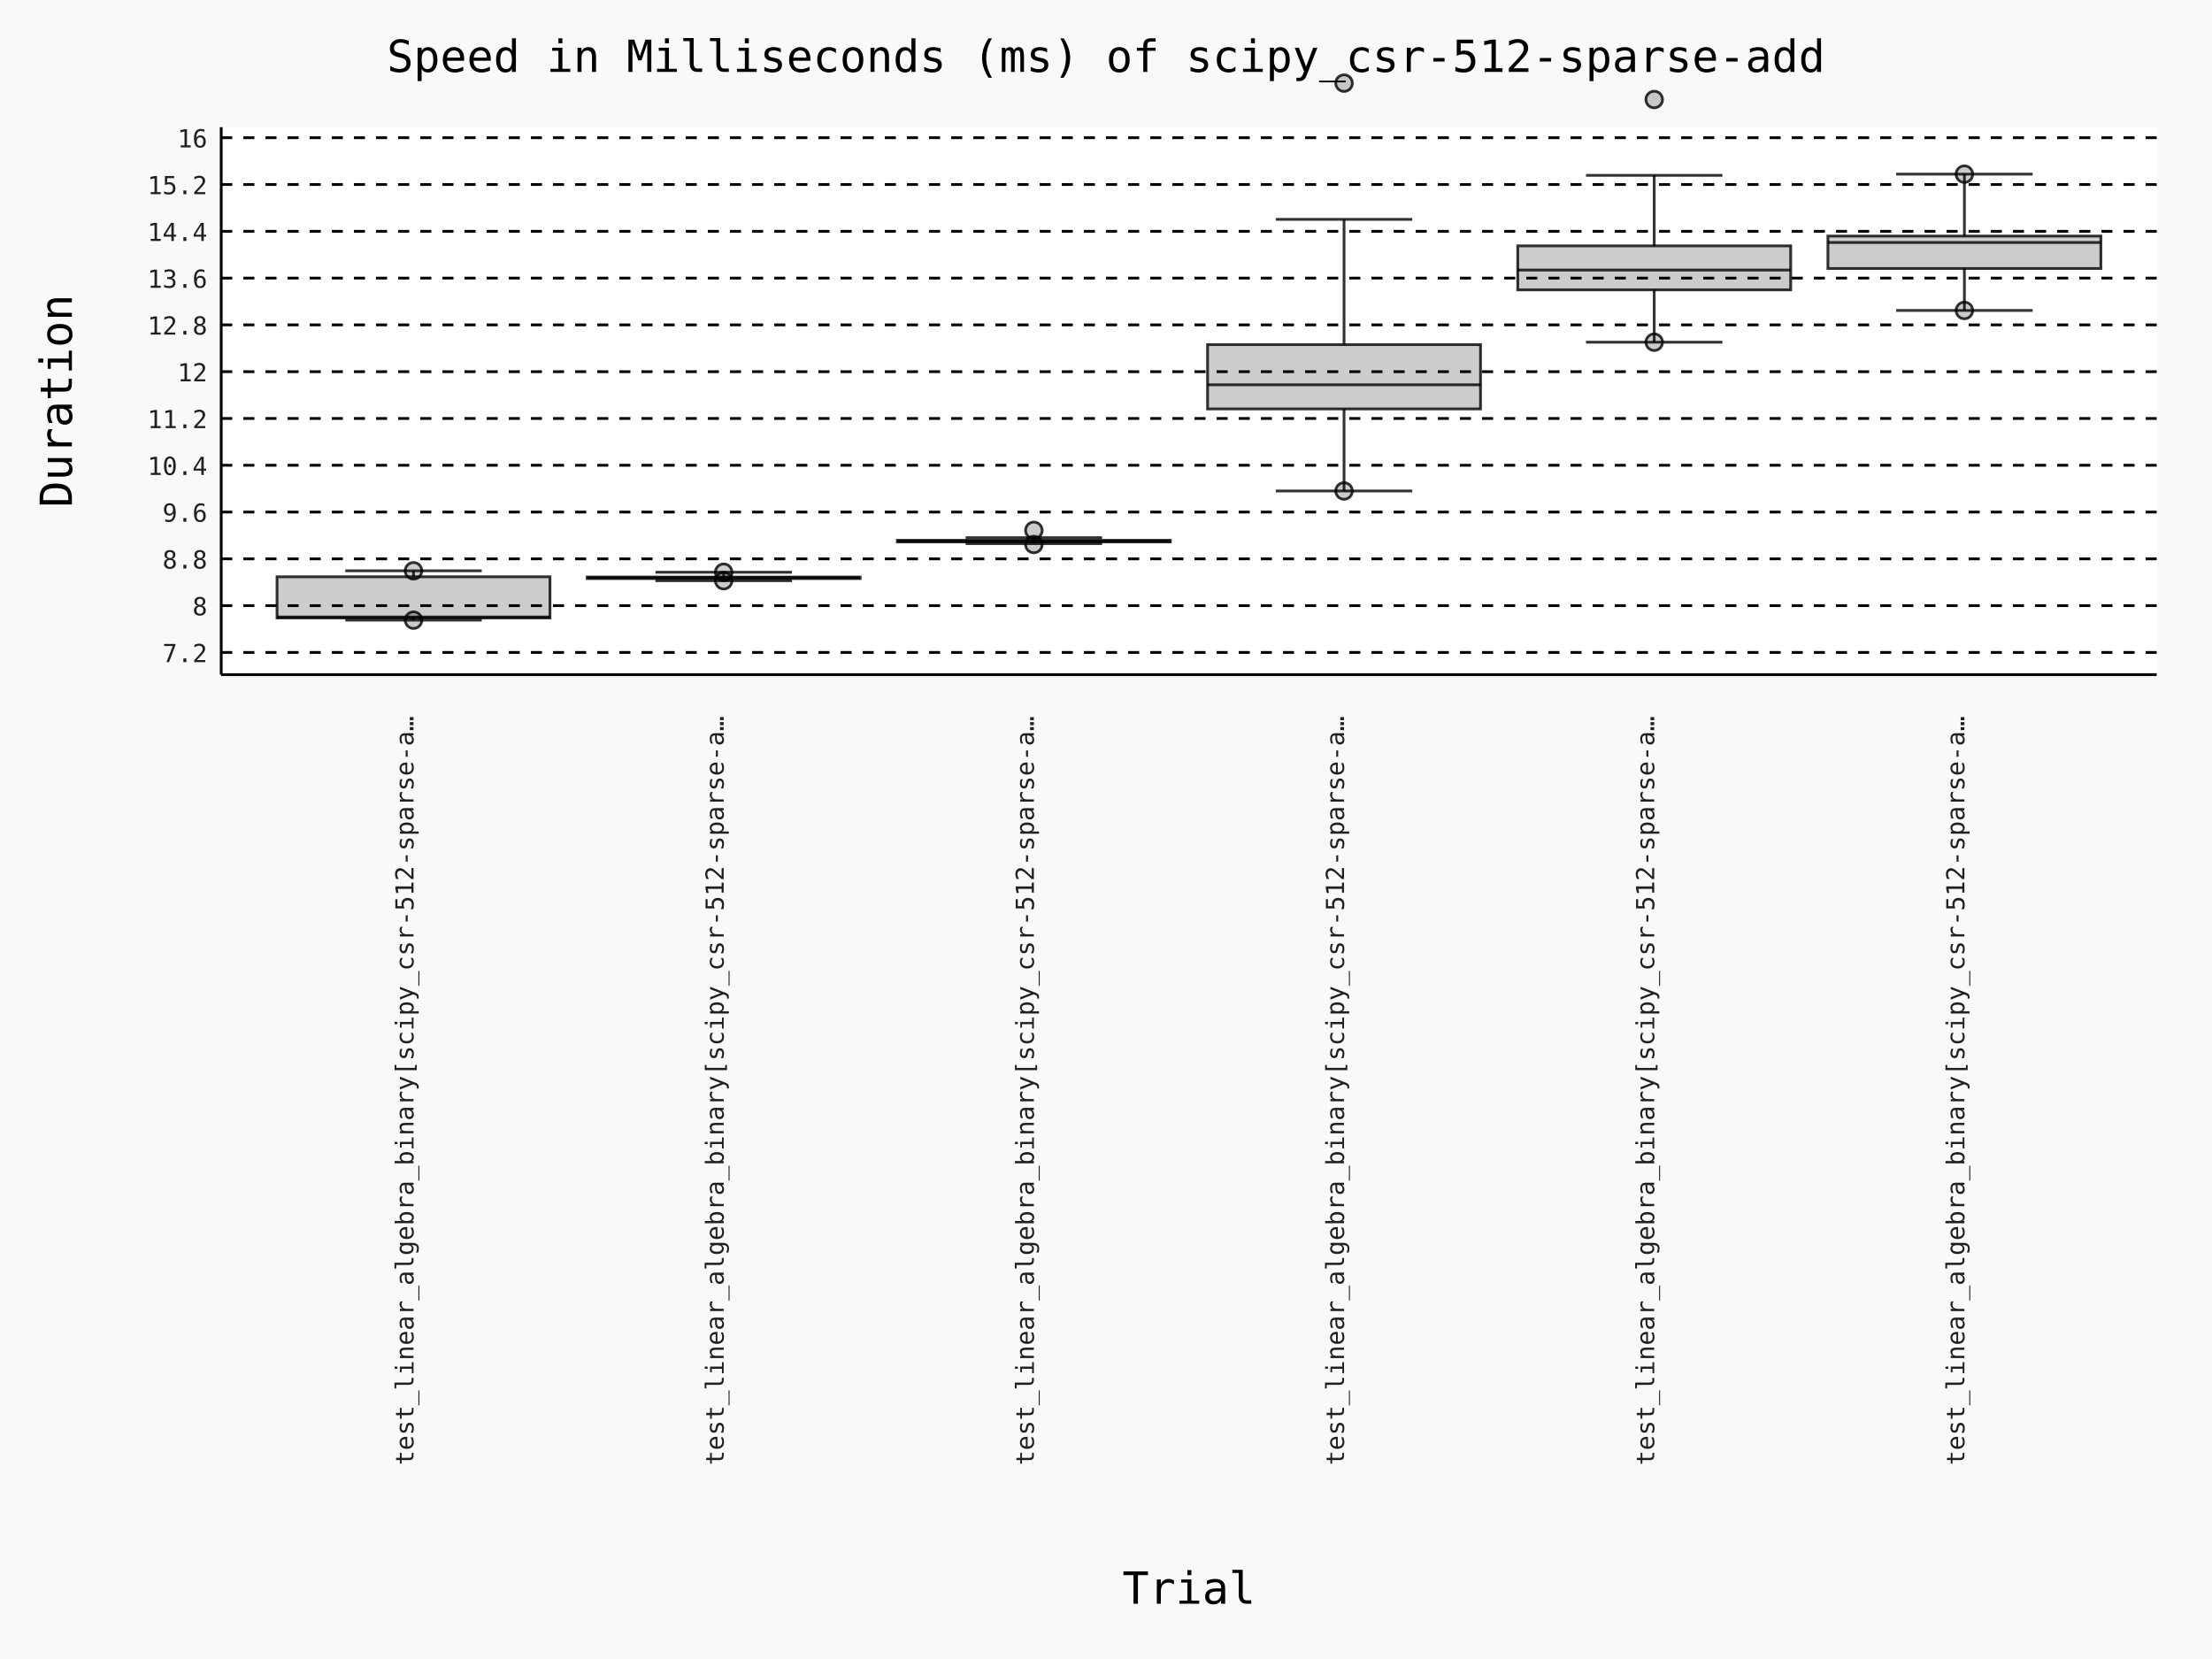
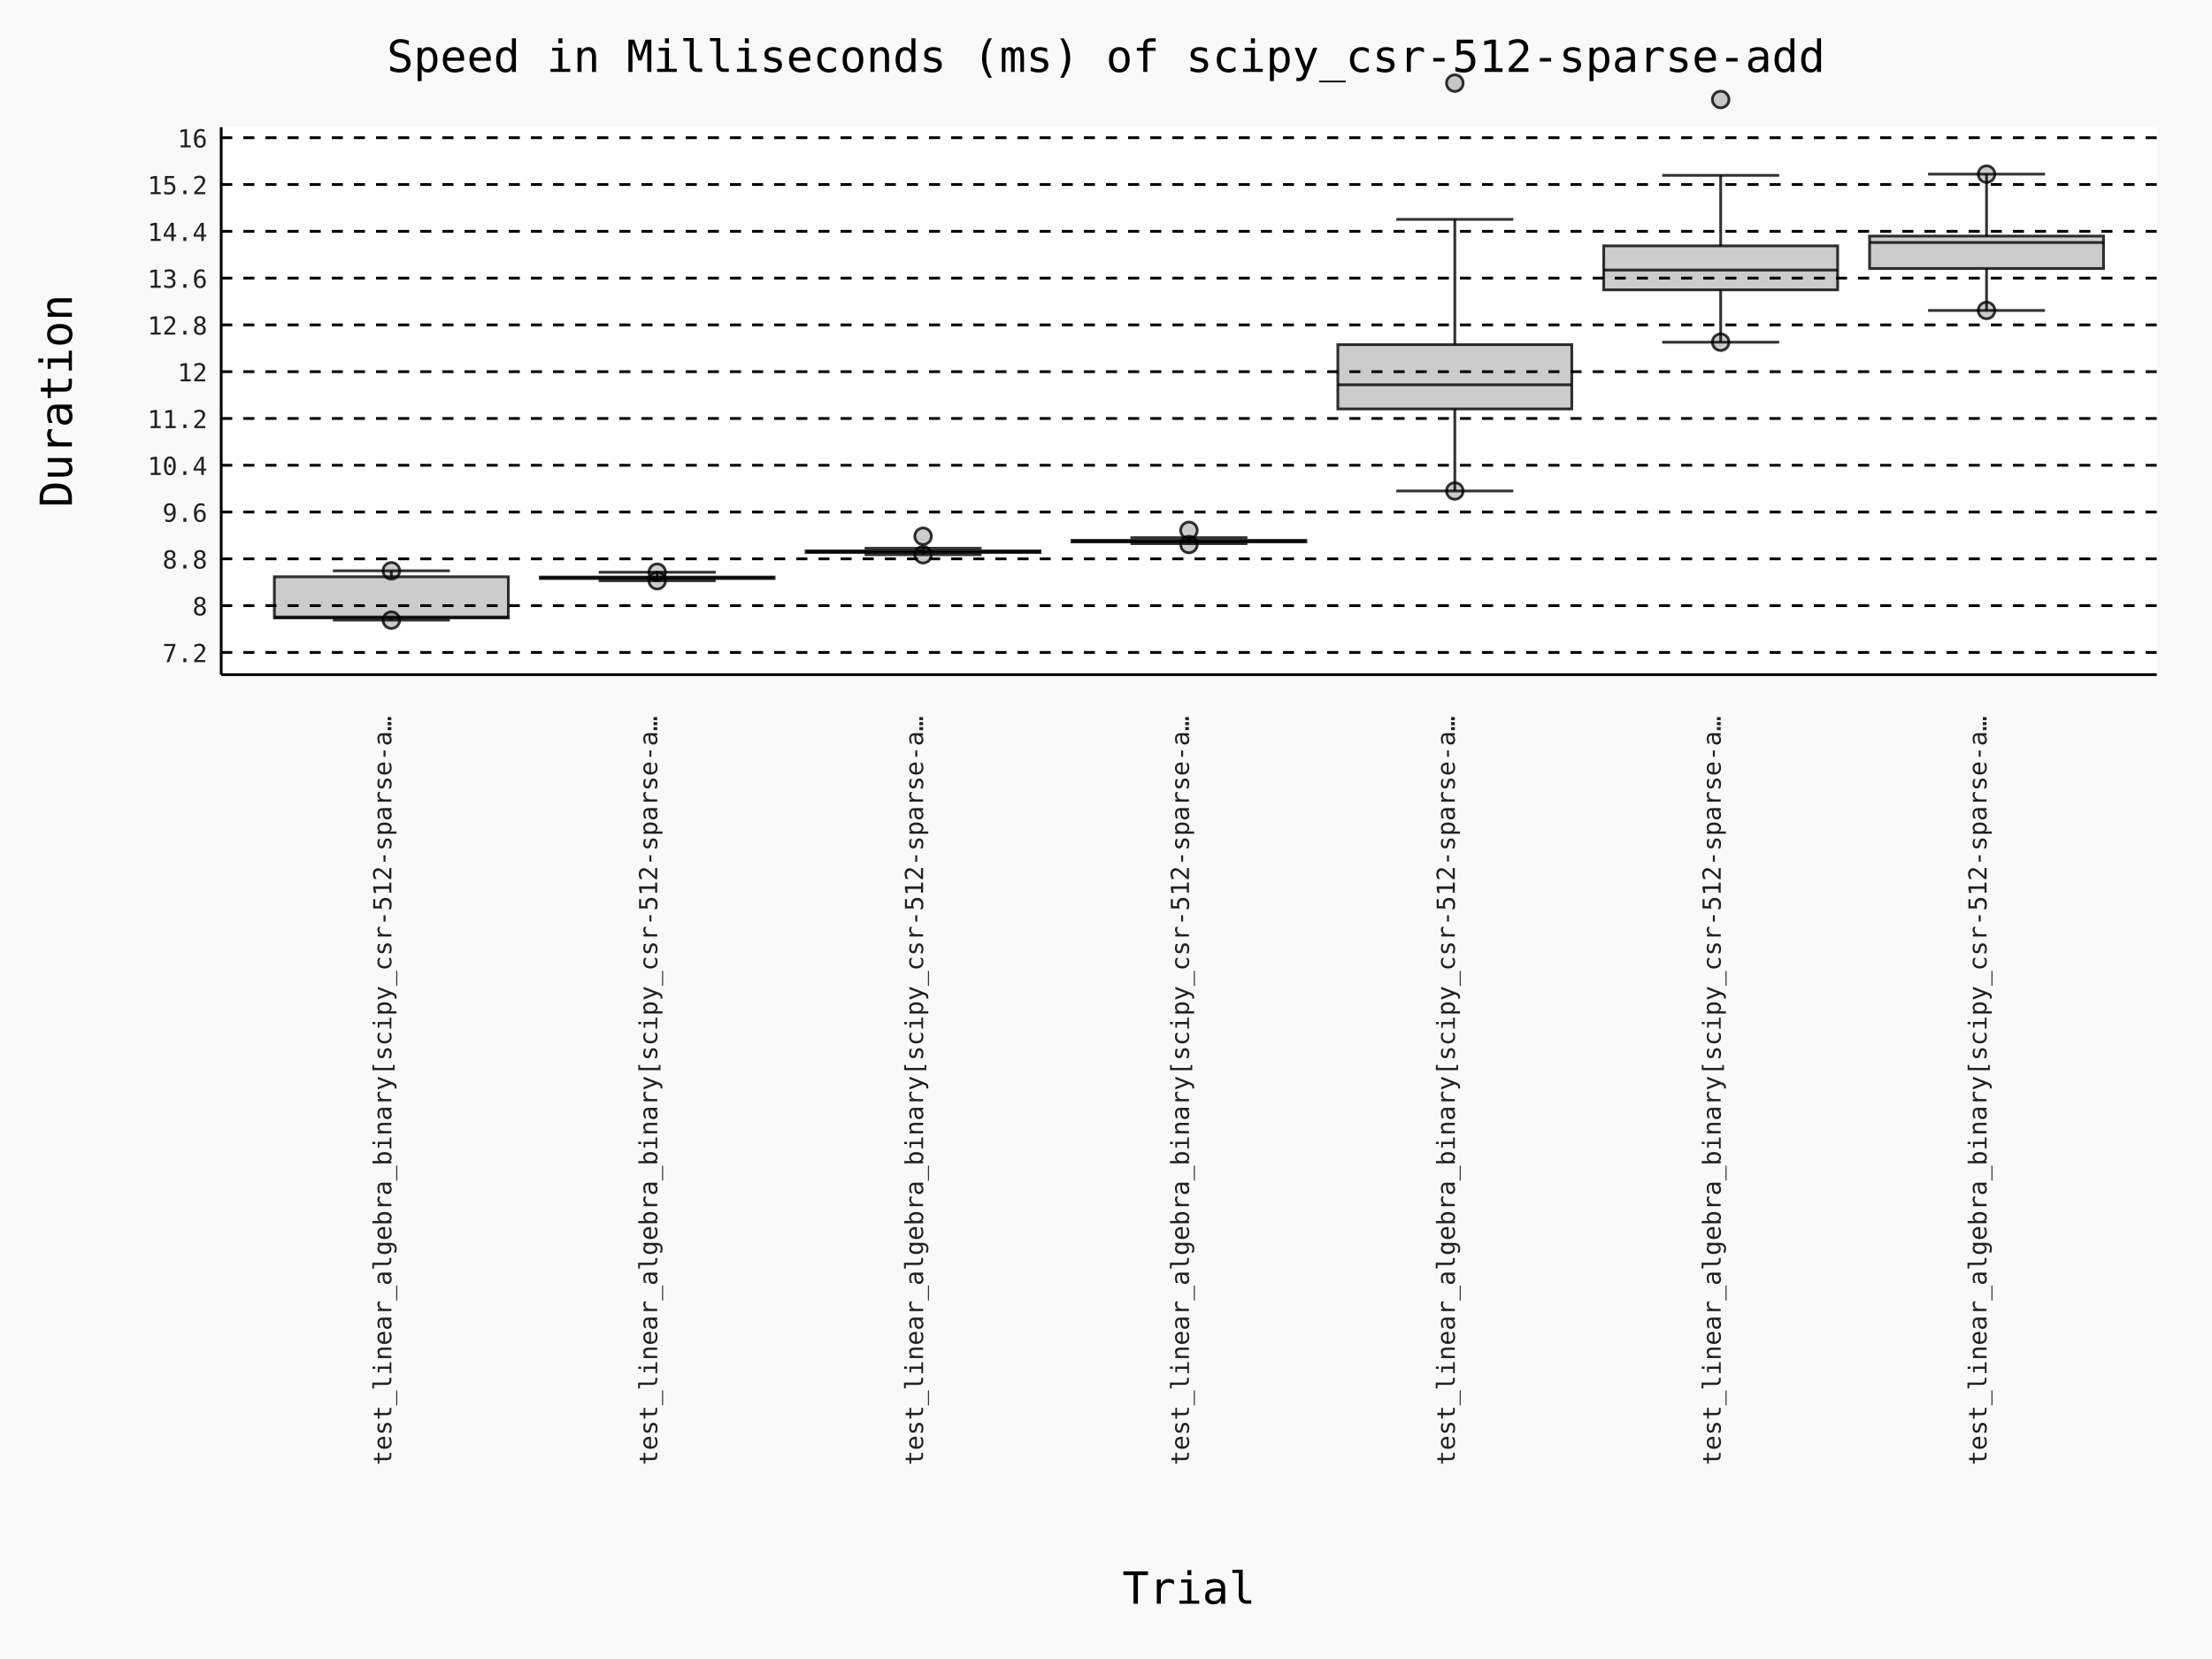
- <svg xmlns="http://www.w3.org/2000/svg" id="chart-066e7b69-2eea-402d-b251-701ff5adf47e" class="pygal-chart" viewBox="0 0 800 600">
+ <svg xmlns="http://www.w3.org/2000/svg" id="chart-5634e798-a4e9-4c6e-bfb7-76704c303c03" class="pygal-chart" viewBox="0 0 800 600">
  <defs>
-     <style type="text/css">#chart-066e7b69-2eea-402d-b251-701ff5adf47e{-webkit-user-select:none;-webkit-font-smoothing:antialiased;font-family:Consolas,"Deja Vu Sans Mono","Bitstream Vera Sans Mono","Courier New",monospace}#chart-066e7b69-2eea-402d-b251-701ff5adf47e .title{font-family:Consolas,"Deja Vu Sans Mono","Bitstream Vera Sans Mono","Courier New",monospace;font-size:16px}#chart-066e7b69-2eea-402d-b251-701ff5adf47e .legends .legend text{font-family:Consolas,"Deja Vu Sans Mono","Bitstream Vera Sans Mono","Courier New",monospace;font-size:14px}#chart-066e7b69-2eea-402d-b251-701ff5adf47e .axis text{font-family:Consolas,"Deja Vu Sans Mono","Bitstream Vera Sans Mono","Courier New",monospace;font-size:10px}#chart-066e7b69-2eea-402d-b251-701ff5adf47e .axis text.major{font-family:Consolas,"Deja Vu Sans Mono","Bitstream Vera Sans Mono","Courier New",monospace;font-size:10px}#chart-066e7b69-2eea-402d-b251-701ff5adf47e .text-overlay text.value{font-family:Consolas,"Deja Vu Sans Mono","Bitstream Vera Sans Mono","Courier New",monospace;font-size:16px}#chart-066e7b69-2eea-402d-b251-701ff5adf47e .text-overlay text.label{font-family:Consolas,"Deja Vu Sans Mono","Bitstream Vera Sans Mono","Courier New",monospace;font-size:10px}#chart-066e7b69-2eea-402d-b251-701ff5adf47e .tooltip{font-family:Consolas,"Deja Vu Sans Mono","Bitstream Vera Sans Mono","Courier New",monospace;font-size:14px}#chart-066e7b69-2eea-402d-b251-701ff5adf47e text.no_data{font-family:Consolas,"Deja Vu Sans Mono","Bitstream Vera Sans Mono","Courier New",monospace;font-size:64px}
- #chart-066e7b69-2eea-402d-b251-701ff5adf47e{background-color:rgba(249,249,249,1)}#chart-066e7b69-2eea-402d-b251-701ff5adf47e path,#chart-066e7b69-2eea-402d-b251-701ff5adf47e line,#chart-066e7b69-2eea-402d-b251-701ff5adf47e rect,#chart-066e7b69-2eea-402d-b251-701ff5adf47e circle{-webkit-transition:150ms;-moz-transition:150ms;transition:150ms}#chart-066e7b69-2eea-402d-b251-701ff5adf47e .graph &gt; .background{fill:rgba(249,249,249,1)}#chart-066e7b69-2eea-402d-b251-701ff5adf47e .plot &gt; .background{fill:rgba(255,255,255,1)}#chart-066e7b69-2eea-402d-b251-701ff5adf47e .graph{fill:rgba(0,0,0,.87)}#chart-066e7b69-2eea-402d-b251-701ff5adf47e text.no_data{fill:rgba(0,0,0,1)}#chart-066e7b69-2eea-402d-b251-701ff5adf47e .title{fill:rgba(0,0,0,1)}#chart-066e7b69-2eea-402d-b251-701ff5adf47e .legends .legend text{fill:rgba(0,0,0,.87)}#chart-066e7b69-2eea-402d-b251-701ff5adf47e .legends .legend:hover text{fill:rgba(0,0,0,1)}#chart-066e7b69-2eea-402d-b251-701ff5adf47e .axis .line{stroke:rgba(0,0,0,1)}#chart-066e7b69-2eea-402d-b251-701ff5adf47e .axis .guide.line{stroke:rgba(0,0,0,.54)}#chart-066e7b69-2eea-402d-b251-701ff5adf47e .axis .major.line{stroke:rgba(0,0,0,.87)}#chart-066e7b69-2eea-402d-b251-701ff5adf47e .axis text.major{fill:rgba(0,0,0,1)}#chart-066e7b69-2eea-402d-b251-701ff5adf47e .axis.y .guides:hover .guide.line,#chart-066e7b69-2eea-402d-b251-701ff5adf47e .line-graph .axis.x .guides:hover .guide.line,#chart-066e7b69-2eea-402d-b251-701ff5adf47e .stackedline-graph .axis.x .guides:hover .guide.line,#chart-066e7b69-2eea-402d-b251-701ff5adf47e .xy-graph .axis.x .guides:hover .guide.line{stroke:rgba(0,0,0,1)}#chart-066e7b69-2eea-402d-b251-701ff5adf47e .axis .guides:hover text{fill:rgba(0,0,0,1)}#chart-066e7b69-2eea-402d-b251-701ff5adf47e .reactive{fill-opacity:.7;stroke-opacity:.8;stroke-width:1}#chart-066e7b69-2eea-402d-b251-701ff5adf47e .ci{stroke:rgba(0,0,0,.87)}#chart-066e7b69-2eea-402d-b251-701ff5adf47e .reactive.active,#chart-066e7b69-2eea-402d-b251-701ff5adf47e .active .reactive{fill-opacity:.8;stroke-opacity:.9;stroke-width:4}#chart-066e7b69-2eea-402d-b251-701ff5adf47e .ci .reactive.active{stroke-width:1.5}#chart-066e7b69-2eea-402d-b251-701ff5adf47e .series text{fill:rgba(0,0,0,1)}#chart-066e7b69-2eea-402d-b251-701ff5adf47e .tooltip rect{fill:rgba(255,255,255,1);stroke:rgba(0,0,0,1);-webkit-transition:opacity 150ms;-moz-transition:opacity 150ms;transition:opacity 150ms}#chart-066e7b69-2eea-402d-b251-701ff5adf47e .tooltip .label{fill:rgba(0,0,0,.87)}#chart-066e7b69-2eea-402d-b251-701ff5adf47e .tooltip .label{fill:rgba(0,0,0,.87)}#chart-066e7b69-2eea-402d-b251-701ff5adf47e .tooltip .legend{font-size:.8em;fill:rgba(0,0,0,.54)}#chart-066e7b69-2eea-402d-b251-701ff5adf47e .tooltip .x_label{font-size:.6em;fill:rgba(0,0,0,1)}#chart-066e7b69-2eea-402d-b251-701ff5adf47e .tooltip .xlink{font-size:.5em;text-decoration:underline}#chart-066e7b69-2eea-402d-b251-701ff5adf47e .tooltip .value{font-size:1.5em}#chart-066e7b69-2eea-402d-b251-701ff5adf47e .bound{font-size:.5em}#chart-066e7b69-2eea-402d-b251-701ff5adf47e .max-value{font-size:.75em;fill:rgba(0,0,0,.54)}#chart-066e7b69-2eea-402d-b251-701ff5adf47e .map-element{fill:rgba(255,255,255,1);stroke:rgba(0,0,0,.54) !important}#chart-066e7b69-2eea-402d-b251-701ff5adf47e .map-element .reactive{fill-opacity:inherit;stroke-opacity:inherit}#chart-066e7b69-2eea-402d-b251-701ff5adf47e .color-0,#chart-066e7b69-2eea-402d-b251-701ff5adf47e .color-0 a:visited{stroke:#000000;fill:#000000}#chart-066e7b69-2eea-402d-b251-701ff5adf47e .color-1,#chart-066e7b69-2eea-402d-b251-701ff5adf47e .color-1 a:visited{stroke:#000000;fill:#000000}#chart-066e7b69-2eea-402d-b251-701ff5adf47e .color-2,#chart-066e7b69-2eea-402d-b251-701ff5adf47e .color-2 a:visited{stroke:#000000;fill:#000000}#chart-066e7b69-2eea-402d-b251-701ff5adf47e .color-3,#chart-066e7b69-2eea-402d-b251-701ff5adf47e .color-3 a:visited{stroke:#000000;fill:#000000}#chart-066e7b69-2eea-402d-b251-701ff5adf47e .color-4,#chart-066e7b69-2eea-402d-b251-701ff5adf47e .color-4 a:visited{stroke:#000000;fill:#000000}#chart-066e7b69-2eea-402d-b251-701ff5adf47e .color-5,#chart-066e7b69-2eea-402d-b251-701ff5adf47e .color-5 a:visited{stroke:#000000;fill:#000000}#chart-066e7b69-2eea-402d-b251-701ff5adf47e .text-overlay .color-0 text{fill:white}#chart-066e7b69-2eea-402d-b251-701ff5adf47e .text-overlay .color-1 text{fill:white}#chart-066e7b69-2eea-402d-b251-701ff5adf47e .text-overlay .color-2 text{fill:white}#chart-066e7b69-2eea-402d-b251-701ff5adf47e .text-overlay .color-3 text{fill:white}#chart-066e7b69-2eea-402d-b251-701ff5adf47e .text-overlay .color-4 text{fill:white}#chart-066e7b69-2eea-402d-b251-701ff5adf47e .text-overlay .color-5 text{fill:white}
- #chart-066e7b69-2eea-402d-b251-701ff5adf47e text.no_data{text-anchor:middle}#chart-066e7b69-2eea-402d-b251-701ff5adf47e .guide.line{fill:none}#chart-066e7b69-2eea-402d-b251-701ff5adf47e .centered{text-anchor:middle}#chart-066e7b69-2eea-402d-b251-701ff5adf47e .title{text-anchor:middle}#chart-066e7b69-2eea-402d-b251-701ff5adf47e .legends .legend text{fill-opacity:1}#chart-066e7b69-2eea-402d-b251-701ff5adf47e .axis.x text{text-anchor:middle}#chart-066e7b69-2eea-402d-b251-701ff5adf47e .axis.x:not(.web) text[transform]{text-anchor:start}#chart-066e7b69-2eea-402d-b251-701ff5adf47e .axis.x:not(.web) text[transform].backwards{text-anchor:end}#chart-066e7b69-2eea-402d-b251-701ff5adf47e .axis.y text{text-anchor:end}#chart-066e7b69-2eea-402d-b251-701ff5adf47e .axis.y text[transform].backwards{text-anchor:start}#chart-066e7b69-2eea-402d-b251-701ff5adf47e .axis.y2 text{text-anchor:start}#chart-066e7b69-2eea-402d-b251-701ff5adf47e .axis.y2 text[transform].backwards{text-anchor:end}#chart-066e7b69-2eea-402d-b251-701ff5adf47e .axis .guide.line{stroke-dasharray:4,4;stroke:black}#chart-066e7b69-2eea-402d-b251-701ff5adf47e .axis .major.guide.line{stroke-dasharray:6,6;stroke:black}#chart-066e7b69-2eea-402d-b251-701ff5adf47e .horizontal .axis.y .guide.line,#chart-066e7b69-2eea-402d-b251-701ff5adf47e .horizontal .axis.y2 .guide.line,#chart-066e7b69-2eea-402d-b251-701ff5adf47e .vertical .axis.x .guide.line{opacity:0}#chart-066e7b69-2eea-402d-b251-701ff5adf47e .horizontal .axis.always_show .guide.line,#chart-066e7b69-2eea-402d-b251-701ff5adf47e .vertical .axis.always_show .guide.line{opacity:1 !important}#chart-066e7b69-2eea-402d-b251-701ff5adf47e .axis.y .guides:hover .guide.line,#chart-066e7b69-2eea-402d-b251-701ff5adf47e .axis.y2 .guides:hover .guide.line,#chart-066e7b69-2eea-402d-b251-701ff5adf47e .axis.x .guides:hover .guide.line{opacity:1}#chart-066e7b69-2eea-402d-b251-701ff5adf47e .axis .guides:hover text{opacity:1}#chart-066e7b69-2eea-402d-b251-701ff5adf47e .nofill{fill:none}#chart-066e7b69-2eea-402d-b251-701ff5adf47e .subtle-fill{fill-opacity:.2}#chart-066e7b69-2eea-402d-b251-701ff5adf47e .dot{stroke-width:1px;fill-opacity:1;stroke-opacity:1}#chart-066e7b69-2eea-402d-b251-701ff5adf47e .dot.active{stroke-width:5px}#chart-066e7b69-2eea-402d-b251-701ff5adf47e .dot.negative{fill:transparent}#chart-066e7b69-2eea-402d-b251-701ff5adf47e text,#chart-066e7b69-2eea-402d-b251-701ff5adf47e tspan{stroke:none !important}#chart-066e7b69-2eea-402d-b251-701ff5adf47e .series text.active{opacity:1}#chart-066e7b69-2eea-402d-b251-701ff5adf47e .tooltip rect{fill-opacity:.95;stroke-width:.5}#chart-066e7b69-2eea-402d-b251-701ff5adf47e .tooltip text{fill-opacity:1}#chart-066e7b69-2eea-402d-b251-701ff5adf47e .showable{visibility:hidden}#chart-066e7b69-2eea-402d-b251-701ff5adf47e .showable.shown{visibility:visible}#chart-066e7b69-2eea-402d-b251-701ff5adf47e .gauge-background{fill:rgba(229,229,229,1);stroke:none}#chart-066e7b69-2eea-402d-b251-701ff5adf47e .bg-lines{stroke:rgba(249,249,249,1);stroke-width:2px}
+     <style type="text/css">#chart-5634e798-a4e9-4c6e-bfb7-76704c303c03{-webkit-user-select:none;-webkit-font-smoothing:antialiased;font-family:Consolas,"Deja Vu Sans Mono","Bitstream Vera Sans Mono","Courier New",monospace}#chart-5634e798-a4e9-4c6e-bfb7-76704c303c03 .title{font-family:Consolas,"Deja Vu Sans Mono","Bitstream Vera Sans Mono","Courier New",monospace;font-size:16px}#chart-5634e798-a4e9-4c6e-bfb7-76704c303c03 .legends .legend text{font-family:Consolas,"Deja Vu Sans Mono","Bitstream Vera Sans Mono","Courier New",monospace;font-size:14px}#chart-5634e798-a4e9-4c6e-bfb7-76704c303c03 .axis text{font-family:Consolas,"Deja Vu Sans Mono","Bitstream Vera Sans Mono","Courier New",monospace;font-size:10px}#chart-5634e798-a4e9-4c6e-bfb7-76704c303c03 .axis text.major{font-family:Consolas,"Deja Vu Sans Mono","Bitstream Vera Sans Mono","Courier New",monospace;font-size:10px}#chart-5634e798-a4e9-4c6e-bfb7-76704c303c03 .text-overlay text.value{font-family:Consolas,"Deja Vu Sans Mono","Bitstream Vera Sans Mono","Courier New",monospace;font-size:16px}#chart-5634e798-a4e9-4c6e-bfb7-76704c303c03 .text-overlay text.label{font-family:Consolas,"Deja Vu Sans Mono","Bitstream Vera Sans Mono","Courier New",monospace;font-size:10px}#chart-5634e798-a4e9-4c6e-bfb7-76704c303c03 .tooltip{font-family:Consolas,"Deja Vu Sans Mono","Bitstream Vera Sans Mono","Courier New",monospace;font-size:14px}#chart-5634e798-a4e9-4c6e-bfb7-76704c303c03 text.no_data{font-family:Consolas,"Deja Vu Sans Mono","Bitstream Vera Sans Mono","Courier New",monospace;font-size:64px}
+ #chart-5634e798-a4e9-4c6e-bfb7-76704c303c03{background-color:rgba(249,249,249,1)}#chart-5634e798-a4e9-4c6e-bfb7-76704c303c03 path,#chart-5634e798-a4e9-4c6e-bfb7-76704c303c03 line,#chart-5634e798-a4e9-4c6e-bfb7-76704c303c03 rect,#chart-5634e798-a4e9-4c6e-bfb7-76704c303c03 circle{-webkit-transition:150ms;-moz-transition:150ms;transition:150ms}#chart-5634e798-a4e9-4c6e-bfb7-76704c303c03 .graph &gt; .background{fill:rgba(249,249,249,1)}#chart-5634e798-a4e9-4c6e-bfb7-76704c303c03 .plot &gt; .background{fill:rgba(255,255,255,1)}#chart-5634e798-a4e9-4c6e-bfb7-76704c303c03 .graph{fill:rgba(0,0,0,.87)}#chart-5634e798-a4e9-4c6e-bfb7-76704c303c03 text.no_data{fill:rgba(0,0,0,1)}#chart-5634e798-a4e9-4c6e-bfb7-76704c303c03 .title{fill:rgba(0,0,0,1)}#chart-5634e798-a4e9-4c6e-bfb7-76704c303c03 .legends .legend text{fill:rgba(0,0,0,.87)}#chart-5634e798-a4e9-4c6e-bfb7-76704c303c03 .legends .legend:hover text{fill:rgba(0,0,0,1)}#chart-5634e798-a4e9-4c6e-bfb7-76704c303c03 .axis .line{stroke:rgba(0,0,0,1)}#chart-5634e798-a4e9-4c6e-bfb7-76704c303c03 .axis .guide.line{stroke:rgba(0,0,0,.54)}#chart-5634e798-a4e9-4c6e-bfb7-76704c303c03 .axis .major.line{stroke:rgba(0,0,0,.87)}#chart-5634e798-a4e9-4c6e-bfb7-76704c303c03 .axis text.major{fill:rgba(0,0,0,1)}#chart-5634e798-a4e9-4c6e-bfb7-76704c303c03 .axis.y .guides:hover .guide.line,#chart-5634e798-a4e9-4c6e-bfb7-76704c303c03 .line-graph .axis.x .guides:hover .guide.line,#chart-5634e798-a4e9-4c6e-bfb7-76704c303c03 .stackedline-graph .axis.x .guides:hover .guide.line,#chart-5634e798-a4e9-4c6e-bfb7-76704c303c03 .xy-graph .axis.x .guides:hover .guide.line{stroke:rgba(0,0,0,1)}#chart-5634e798-a4e9-4c6e-bfb7-76704c303c03 .axis .guides:hover text{fill:rgba(0,0,0,1)}#chart-5634e798-a4e9-4c6e-bfb7-76704c303c03 .reactive{fill-opacity:.7;stroke-opacity:.8;stroke-width:1}#chart-5634e798-a4e9-4c6e-bfb7-76704c303c03 .ci{stroke:rgba(0,0,0,.87)}#chart-5634e798-a4e9-4c6e-bfb7-76704c303c03 .reactive.active,#chart-5634e798-a4e9-4c6e-bfb7-76704c303c03 .active .reactive{fill-opacity:.8;stroke-opacity:.9;stroke-width:4}#chart-5634e798-a4e9-4c6e-bfb7-76704c303c03 .ci .reactive.active{stroke-width:1.5}#chart-5634e798-a4e9-4c6e-bfb7-76704c303c03 .series text{fill:rgba(0,0,0,1)}#chart-5634e798-a4e9-4c6e-bfb7-76704c303c03 .tooltip rect{fill:rgba(255,255,255,1);stroke:rgba(0,0,0,1);-webkit-transition:opacity 150ms;-moz-transition:opacity 150ms;transition:opacity 150ms}#chart-5634e798-a4e9-4c6e-bfb7-76704c303c03 .tooltip .label{fill:rgba(0,0,0,.87)}#chart-5634e798-a4e9-4c6e-bfb7-76704c303c03 .tooltip .label{fill:rgba(0,0,0,.87)}#chart-5634e798-a4e9-4c6e-bfb7-76704c303c03 .tooltip .legend{font-size:.8em;fill:rgba(0,0,0,.54)}#chart-5634e798-a4e9-4c6e-bfb7-76704c303c03 .tooltip .x_label{font-size:.6em;fill:rgba(0,0,0,1)}#chart-5634e798-a4e9-4c6e-bfb7-76704c303c03 .tooltip .xlink{font-size:.5em;text-decoration:underline}#chart-5634e798-a4e9-4c6e-bfb7-76704c303c03 .tooltip .value{font-size:1.5em}#chart-5634e798-a4e9-4c6e-bfb7-76704c303c03 .bound{font-size:.5em}#chart-5634e798-a4e9-4c6e-bfb7-76704c303c03 .max-value{font-size:.75em;fill:rgba(0,0,0,.54)}#chart-5634e798-a4e9-4c6e-bfb7-76704c303c03 .map-element{fill:rgba(255,255,255,1);stroke:rgba(0,0,0,.54) !important}#chart-5634e798-a4e9-4c6e-bfb7-76704c303c03 .map-element .reactive{fill-opacity:inherit;stroke-opacity:inherit}#chart-5634e798-a4e9-4c6e-bfb7-76704c303c03 .color-0,#chart-5634e798-a4e9-4c6e-bfb7-76704c303c03 .color-0 a:visited{stroke:#000000;fill:#000000}#chart-5634e798-a4e9-4c6e-bfb7-76704c303c03 .color-1,#chart-5634e798-a4e9-4c6e-bfb7-76704c303c03 .color-1 a:visited{stroke:#000000;fill:#000000}#chart-5634e798-a4e9-4c6e-bfb7-76704c303c03 .color-2,#chart-5634e798-a4e9-4c6e-bfb7-76704c303c03 .color-2 a:visited{stroke:#000000;fill:#000000}#chart-5634e798-a4e9-4c6e-bfb7-76704c303c03 .color-3,#chart-5634e798-a4e9-4c6e-bfb7-76704c303c03 .color-3 a:visited{stroke:#000000;fill:#000000}#chart-5634e798-a4e9-4c6e-bfb7-76704c303c03 .color-4,#chart-5634e798-a4e9-4c6e-bfb7-76704c303c03 .color-4 a:visited{stroke:#000000;fill:#000000}#chart-5634e798-a4e9-4c6e-bfb7-76704c303c03 .color-5,#chart-5634e798-a4e9-4c6e-bfb7-76704c303c03 .color-5 a:visited{stroke:#000000;fill:#000000}#chart-5634e798-a4e9-4c6e-bfb7-76704c303c03 .color-6,#chart-5634e798-a4e9-4c6e-bfb7-76704c303c03 .color-6 a:visited{stroke:#000000;fill:#000000}#chart-5634e798-a4e9-4c6e-bfb7-76704c303c03 .text-overlay .color-0 text{fill:white}#chart-5634e798-a4e9-4c6e-bfb7-76704c303c03 .text-overlay .color-1 text{fill:white}#chart-5634e798-a4e9-4c6e-bfb7-76704c303c03 .text-overlay .color-2 text{fill:white}#chart-5634e798-a4e9-4c6e-bfb7-76704c303c03 .text-overlay .color-3 text{fill:white}#chart-5634e798-a4e9-4c6e-bfb7-76704c303c03 .text-overlay .color-4 text{fill:white}#chart-5634e798-a4e9-4c6e-bfb7-76704c303c03 .text-overlay .color-5 text{fill:white}#chart-5634e798-a4e9-4c6e-bfb7-76704c303c03 .text-overlay .color-6 text{fill:white}
+ #chart-5634e798-a4e9-4c6e-bfb7-76704c303c03 text.no_data{text-anchor:middle}#chart-5634e798-a4e9-4c6e-bfb7-76704c303c03 .guide.line{fill:none}#chart-5634e798-a4e9-4c6e-bfb7-76704c303c03 .centered{text-anchor:middle}#chart-5634e798-a4e9-4c6e-bfb7-76704c303c03 .title{text-anchor:middle}#chart-5634e798-a4e9-4c6e-bfb7-76704c303c03 .legends .legend text{fill-opacity:1}#chart-5634e798-a4e9-4c6e-bfb7-76704c303c03 .axis.x text{text-anchor:middle}#chart-5634e798-a4e9-4c6e-bfb7-76704c303c03 .axis.x:not(.web) text[transform]{text-anchor:start}#chart-5634e798-a4e9-4c6e-bfb7-76704c303c03 .axis.x:not(.web) text[transform].backwards{text-anchor:end}#chart-5634e798-a4e9-4c6e-bfb7-76704c303c03 .axis.y text{text-anchor:end}#chart-5634e798-a4e9-4c6e-bfb7-76704c303c03 .axis.y text[transform].backwards{text-anchor:start}#chart-5634e798-a4e9-4c6e-bfb7-76704c303c03 .axis.y2 text{text-anchor:start}#chart-5634e798-a4e9-4c6e-bfb7-76704c303c03 .axis.y2 text[transform].backwards{text-anchor:end}#chart-5634e798-a4e9-4c6e-bfb7-76704c303c03 .axis .guide.line{stroke-dasharray:4,4;stroke:black}#chart-5634e798-a4e9-4c6e-bfb7-76704c303c03 .axis .major.guide.line{stroke-dasharray:6,6;stroke:black}#chart-5634e798-a4e9-4c6e-bfb7-76704c303c03 .horizontal .axis.y .guide.line,#chart-5634e798-a4e9-4c6e-bfb7-76704c303c03 .horizontal .axis.y2 .guide.line,#chart-5634e798-a4e9-4c6e-bfb7-76704c303c03 .vertical .axis.x .guide.line{opacity:0}#chart-5634e798-a4e9-4c6e-bfb7-76704c303c03 .horizontal .axis.always_show .guide.line,#chart-5634e798-a4e9-4c6e-bfb7-76704c303c03 .vertical .axis.always_show .guide.line{opacity:1 !important}#chart-5634e798-a4e9-4c6e-bfb7-76704c303c03 .axis.y .guides:hover .guide.line,#chart-5634e798-a4e9-4c6e-bfb7-76704c303c03 .axis.y2 .guides:hover .guide.line,#chart-5634e798-a4e9-4c6e-bfb7-76704c303c03 .axis.x .guides:hover .guide.line{opacity:1}#chart-5634e798-a4e9-4c6e-bfb7-76704c303c03 .axis .guides:hover text{opacity:1}#chart-5634e798-a4e9-4c6e-bfb7-76704c303c03 .nofill{fill:none}#chart-5634e798-a4e9-4c6e-bfb7-76704c303c03 .subtle-fill{fill-opacity:.2}#chart-5634e798-a4e9-4c6e-bfb7-76704c303c03 .dot{stroke-width:1px;fill-opacity:1;stroke-opacity:1}#chart-5634e798-a4e9-4c6e-bfb7-76704c303c03 .dot.active{stroke-width:5px}#chart-5634e798-a4e9-4c6e-bfb7-76704c303c03 .dot.negative{fill:transparent}#chart-5634e798-a4e9-4c6e-bfb7-76704c303c03 text,#chart-5634e798-a4e9-4c6e-bfb7-76704c303c03 tspan{stroke:none !important}#chart-5634e798-a4e9-4c6e-bfb7-76704c303c03 .series text.active{opacity:1}#chart-5634e798-a4e9-4c6e-bfb7-76704c303c03 .tooltip rect{fill-opacity:.95;stroke-width:.5}#chart-5634e798-a4e9-4c6e-bfb7-76704c303c03 .tooltip text{fill-opacity:1}#chart-5634e798-a4e9-4c6e-bfb7-76704c303c03 .showable{visibility:hidden}#chart-5634e798-a4e9-4c6e-bfb7-76704c303c03 .showable.shown{visibility:visible}#chart-5634e798-a4e9-4c6e-bfb7-76704c303c03 .gauge-background{fill:rgba(229,229,229,1);stroke:none}#chart-5634e798-a4e9-4c6e-bfb7-76704c303c03 .bg-lines{stroke:rgba(249,249,249,1);stroke-width:2px}
.tooltip .value{font-size:1em !important}.axis text{font-size:9px !important}</style>
  </defs>
  <g class="graph custombox-graph vertical">
    <rect x="0" y="0" width="800" height="600" class="background" />
    <g transform="translate(80, 46)" class="plot">
      <rect x="0" y="0" width="700.0" height="198.0" class="background" />
      <g class="axis y always_show">
        <path d="M0 198 h700" class="line" />
        <g class="guides">
          <path d="M0 189.962 h700" class="guide line" />
          <text x="-5" y="193.462" class="">7.2</text>
        </g>
        <g class="guides">
          <path d="M0 173.038 h700" class="guide line" />
          <text x="-5" y="176.538" class="">8</text>
        </g>
        <g class="guides">
          <path d="M0 156.115 h700" class="guide line" />
          <text x="-5" y="159.615" class="">8.8</text>
        </g>
        <g class="guides">
          <path d="M0 139.192 h700" class="guide line" />
          <text x="-5" y="142.692" class="">9.6</text>
        </g>
        <g class="guides">
          <path d="M0 122.269 h700" class="guide line" />
          <text x="-5" y="125.769" class="">10.4</text>
        </g>
        <g class="guides">
          <path d="M0 105.346 h700" class="guide line" />
          <text x="-5" y="108.846" class="">11.2</text>
        </g>
        <g class="guides">
          <path d="M0 88.423 h700" class="guide line" />
          <text x="-5" y="91.923" class="">12</text>
        </g>
        <g class="guides">
          <path d="M0 71.5 h700" class="guide line" />
          <text x="-5" y="75" class="">12.8</text>
        </g>
        <g class="guides">
          <path d="M0 54.577 h700" class="guide line" />
          <text x="-5" y="58.077" class="">13.6</text>
        </g>
        <g class="guides">
          <path d="M0 37.654 h700" class="guide line" />
          <text x="-5" y="41.154" class="">14.4</text>
        </g>
        <g class="guides">
          <path d="M0 20.731 h700" class="guide line" />
          <text x="-5" y="24.231" class="">15.2</text>
        </g>
        <g class="guides">
          <path d="M0 3.808 h700" class="guide line" />
          <text x="-5" y="7.308" class="">16</text>
        </g>
      </g>
      <g class="axis x">
        <path d="M0 0 v198" class="line" />
        <g class="guides">
-           <path d="M69.551 0 v198" class="guide line" />
-           <text x="69.551" y="213.0" class="backwards" transform="rotate(270 69.55128 213)">test_linear_algebra_binary[scipy_csr-512-sparse-a…</text>
-         </g>
-         <g class="guides">
-           <path d="M181.731 0 v198" class="guide line" />
-           <text x="181.731" y="213.0" class="backwards" transform="rotate(270 181.7308 213)">test_linear_algebra_binary[scipy_csr-512-sparse-a…</text>
-         </g>
-         <g class="guides">
-           <path d="M293.91 0 v198" class="guide line" />
-           <text x="293.91" y="213.0" class="backwards" transform="rotate(270 293.9103 213)">test_linear_algebra_binary[scipy_csr-512-sparse-a…</text>
-         </g>
-         <g class="guides">
-           <path d="M406.09 0 v198" class="guide line" />
-           <text x="406.09" y="213.0" class="backwards" transform="rotate(270 406.0897 213)">test_linear_algebra_binary[scipy_csr-512-sparse-a…</text>
-         </g>
-         <g class="guides">
-           <path d="M518.269 0 v198" class="guide line" />
-           <text x="518.269" y="213.0" class="backwards" transform="rotate(270 518.2692 213)">test_linear_algebra_binary[scipy_csr-512-sparse-a…</text>
-         </g>
-         <g class="guides">
-           <path d="M630.449 0 v198" class="guide line" />
-           <text x="630.449" y="213.0" class="backwards" transform="rotate(270 630.4487 213)">test_linear_algebra_binary[scipy_csr-512-sparse-a…</text>
+           <path d="M61.538 0 v198" class="guide line" />
+           <text x="61.538" y="213.0" class="backwards" transform="rotate(270 61.53846 213)">test_linear_algebra_binary[scipy_csr-512-sparse-a…</text>
+         </g>
+         <g class="guides">
+           <path d="M157.692 0 v198" class="guide line" />
+           <text x="157.692" y="213.0" class="backwards" transform="rotate(270 157.6923 213)">test_linear_algebra_binary[scipy_csr-512-sparse-a…</text>
+         </g>
+         <g class="guides">
+           <path d="M253.846 0 v198" class="guide line" />
+           <text x="253.846" y="213.0" class="backwards" transform="rotate(270 253.8462 213)">test_linear_algebra_binary[scipy_csr-512-sparse-a…</text>
+         </g>
+         <g class="guides">
+           <path d="M350 0 v198" class="guide line" />
+           <text x="350.0" y="213.0" class="backwards" transform="rotate(270 350 213)">test_linear_algebra_binary[scipy_csr-512-sparse-a…</text>
+         </g>
+         <g class="guides">
+           <path d="M446.154 0 v198" class="guide line" />
+           <text x="446.154" y="213.0" class="backwards" transform="rotate(270 446.1538 213)">test_linear_algebra_binary[scipy_csr-512-sparse-a…</text>
+         </g>
+         <g class="guides">
+           <path d="M542.308 0 v198" class="guide line" />
+           <text x="542.308" y="213.0" class="backwards" transform="rotate(270 542.3077 213)">test_linear_algebra_binary[scipy_csr-512-sparse-a…</text>
+         </g>
+         <g class="guides">
+           <path d="M638.462 0 v198" class="guide line" />
+           <text x="638.462" y="213.0" class="backwards" transform="rotate(270 638.4615 213)">test_linear_algebra_binary[scipy_csr-512-sparse-a…</text>
        </g>
      </g>
      <g class="series serie-0 color-0">
        <g class="boxes">
          <g class="box">
-             <path stroke-width="3" d="M44.872 178.281 L94.231 178.281" class="reactive tooltip-trigger" />
-             <path stroke-width="3" d="M20.192 177.141 L118.91 177.141" class="reactive tooltip-trigger" />
-             <path stroke-width="3" d="M44.872 160.438 L94.231 160.438" class="reactive tooltip-trigger" />
-             <path stroke-width="2" d="M69.551 178.281 L69.551 177.49" class="reactive tooltip-trigger" />
-             <path stroke-width="2" d="M69.551 160.438 L69.551 162.599" class="reactive tooltip-trigger" />
-             <rect x="20.192" y="162.599" height="14.891" width="98.718" class="subtle-fill reactive tooltip-trigger" />
-             <circle cx="69.551" cy="178.281" r="3" class="subtle-fill reactive tooltip-trigger" />
-             <circle cx="69.551" cy="160.438" r="3" class="subtle-fill reactive tooltip-trigger" />
+             <path stroke-width="3" d="M40.385 178.281 L82.692 178.281" class="reactive tooltip-trigger" />
+             <path stroke-width="3" d="M19.231 177.141 L103.846 177.141" class="reactive tooltip-trigger" />
+             <path stroke-width="3" d="M40.385 160.438 L82.692 160.438" class="reactive tooltip-trigger" />
+             <path stroke-width="2" d="M61.538 178.281 L61.538 177.49" class="reactive tooltip-trigger" />
+             <path stroke-width="2" d="M61.538 160.438 L61.538 162.599" class="reactive tooltip-trigger" />
+             <rect x="19.231" y="162.599" height="14.891" width="84.615" class="subtle-fill reactive tooltip-trigger" />
+             <circle cx="61.538" cy="178.281" r="3" class="subtle-fill reactive tooltip-trigger" />
+             <circle cx="61.538" cy="160.438" r="3" class="subtle-fill reactive tooltip-trigger" />
          </g>
        </g>
      </g>
      <g class="series serie-1 color-1">
        <g class="boxes">
          <g class="box">
-             <path stroke-width="3" d="M157.051 164.024 L206.41 164.024" class="reactive tooltip-trigger" />
-             <path stroke-width="3" d="M132.372 162.948 L231.09 162.948" class="reactive tooltip-trigger" />
-             <path stroke-width="3" d="M157.051 160.961 L206.41 160.961" class="reactive tooltip-trigger" />
-             <path stroke-width="2" d="M181.731 164.024 L181.731 163.24" class="reactive tooltip-trigger" />
-             <path stroke-width="2" d="M181.731 160.961 L181.731 162.699" class="reactive tooltip-trigger" />
-             <rect x="132.372" y="162.699" height="0.541" width="98.718" class="subtle-fill reactive tooltip-trigger" />
-             <circle cx="181.731" cy="164.024" r="3" class="subtle-fill reactive tooltip-trigger" />
-             <circle cx="181.731" cy="160.961" r="3" class="subtle-fill reactive tooltip-trigger" />
+             <path stroke-width="3" d="M136.538 164.024 L178.846 164.024" class="reactive tooltip-trigger" />
+             <path stroke-width="3" d="M115.385 162.948 L200 162.948" class="reactive tooltip-trigger" />
+             <path stroke-width="3" d="M136.538 160.961 L178.846 160.961" class="reactive tooltip-trigger" />
+             <path stroke-width="2" d="M157.692 164.024 L157.692 163.24" class="reactive tooltip-trigger" />
+             <path stroke-width="2" d="M157.692 160.961 L157.692 162.699" class="reactive tooltip-trigger" />
+             <rect x="115.385" y="162.699" height="0.541" width="84.615" class="subtle-fill reactive tooltip-trigger" />
+             <circle cx="157.692" cy="164.024" r="3" class="subtle-fill reactive tooltip-trigger" />
+             <circle cx="157.692" cy="160.961" r="3" class="subtle-fill reactive tooltip-trigger" />
          </g>
        </g>
      </g>
      <g class="series serie-2 color-2">
        <g class="boxes">
          <g class="box">
-             <path stroke-width="3" d="M269.231 150.613 L318.59 150.613" class="reactive tooltip-trigger" />
-             <path stroke-width="3" d="M244.551 149.704 L343.269 149.704" class="reactive tooltip-trigger" />
-             <path stroke-width="3" d="M269.231 148.455 L318.59 148.455" class="reactive tooltip-trigger" />
-             <path stroke-width="2" d="M293.91 150.613 L293.91 150.002" class="reactive tooltip-trigger" />
-             <path stroke-width="2" d="M293.91 148.455 L293.91 149.407" class="reactive tooltip-trigger" />
-             <rect x="244.551" y="149.407" height="0.594" width="98.718" class="subtle-fill reactive tooltip-trigger" />
-             <circle cx="293.91" cy="150.924" r="3" class="subtle-fill reactive tooltip-trigger" />
-             <circle cx="293.91" cy="145.811" r="3" class="subtle-fill reactive tooltip-trigger" />
+             <path stroke-width="3" d="M232.692 154.62 L275 154.62" class="reactive tooltip-trigger" />
+             <path stroke-width="3" d="M211.538 153.534 L296.154 153.534" class="reactive tooltip-trigger" />
+             <path stroke-width="3" d="M232.692 152.287 L275 152.287" class="reactive tooltip-trigger" />
+             <path stroke-width="2" d="M253.846 154.62 L253.846 153.83" class="reactive tooltip-trigger" />
+             <path stroke-width="2" d="M253.846 152.287 L253.846 153.232" class="reactive tooltip-trigger" />
+             <rect x="211.538" y="153.232" height="0.598" width="84.615" class="subtle-fill reactive tooltip-trigger" />
+             <circle cx="253.846" cy="154.62" r="3" class="subtle-fill reactive tooltip-trigger" />
+             <circle cx="253.846" cy="147.948" r="3" class="subtle-fill reactive tooltip-trigger" />
          </g>
        </g>
      </g>
      <g class="series serie-3 color-3">
        <g class="boxes">
          <g class="box">
-             <path stroke-width="3" d="M381.41 131.569 L430.769 131.569" class="reactive tooltip-trigger" />
-             <path stroke-width="3" d="M356.731 93.166 L455.449 93.166" class="reactive tooltip-trigger" />
-             <path stroke-width="3" d="M381.41 33.338 L430.769 33.338" class="reactive tooltip-trigger" />
-             <path stroke-width="2" d="M406.09 131.569 L406.09 101.895" class="reactive tooltip-trigger" />
-             <path stroke-width="2" d="M406.09 33.338 L406.09 78.64" class="reactive tooltip-trigger" />
-             <rect x="356.731" y="78.64" height="23.254" width="98.718" class="subtle-fill reactive tooltip-trigger" />
-             <circle cx="406.09" cy="131.569" r="3" class="subtle-fill reactive tooltip-trigger" />
-             <circle cx="406.09" cy="-15.938" r="3" class="subtle-fill reactive tooltip-trigger" />
+             <path stroke-width="3" d="M328.846 150.613 L371.154 150.613" class="reactive tooltip-trigger" />
+             <path stroke-width="3" d="M307.692 149.704 L392.308 149.704" class="reactive tooltip-trigger" />
+             <path stroke-width="3" d="M328.846 148.455 L371.154 148.455" class="reactive tooltip-trigger" />
+             <path stroke-width="2" d="M350 150.613 L350 150.002" class="reactive tooltip-trigger" />
+             <path stroke-width="2" d="M350 148.455 L350 149.407" class="reactive tooltip-trigger" />
+             <rect x="307.692" y="149.407" height="0.594" width="84.615" class="subtle-fill reactive tooltip-trigger" />
+             <circle cx="350.0" cy="150.924" r="3" class="subtle-fill reactive tooltip-trigger" />
+             <circle cx="350.0" cy="145.811" r="3" class="subtle-fill reactive tooltip-trigger" />
          </g>
        </g>
      </g>
      <g class="series serie-4 color-4">
        <g class="boxes">
          <g class="box">
-             <path stroke-width="3" d="M493.59 77.763 L542.949 77.763" class="reactive tooltip-trigger" />
-             <path stroke-width="3" d="M468.91 51.665 L567.628 51.665" class="reactive tooltip-trigger" />
-             <path stroke-width="3" d="M493.59 17.414 L542.949 17.414" class="reactive tooltip-trigger" />
-             <path stroke-width="2" d="M518.269 77.763 L518.269 58.833" class="reactive tooltip-trigger" />
-             <path stroke-width="2" d="M518.269 17.414 L518.269 42.922" class="reactive tooltip-trigger" />
-             <rect x="468.91" y="42.922" height="15.911" width="98.718" class="subtle-fill reactive tooltip-trigger" />
-             <circle cx="518.269" cy="77.763" r="3" class="subtle-fill reactive tooltip-trigger" />
-             <circle cx="518.269" cy="-10.006" r="3" class="subtle-fill reactive tooltip-trigger" />
+             <path stroke-width="3" d="M425 131.569 L467.308 131.569" class="reactive tooltip-trigger" />
+             <path stroke-width="3" d="M403.846 93.166 L488.462 93.166" class="reactive tooltip-trigger" />
+             <path stroke-width="3" d="M425 33.338 L467.308 33.338" class="reactive tooltip-trigger" />
+             <path stroke-width="2" d="M446.154 131.569 L446.154 101.895" class="reactive tooltip-trigger" />
+             <path stroke-width="2" d="M446.154 33.338 L446.154 78.64" class="reactive tooltip-trigger" />
+             <rect x="403.846" y="78.64" height="23.254" width="84.615" class="subtle-fill reactive tooltip-trigger" />
+             <circle cx="446.154" cy="131.569" r="3" class="subtle-fill reactive tooltip-trigger" />
+             <circle cx="446.154" cy="-15.938" r="3" class="subtle-fill reactive tooltip-trigger" />
          </g>
        </g>
      </g>
      <g class="series serie-5 color-5">
        <g class="boxes">
          <g class="box">
-             <path stroke-width="3" d="M605.769 66.282 L655.128 66.282" class="reactive tooltip-trigger" />
-             <path stroke-width="3" d="M581.09 41.703 L679.808 41.703" class="reactive tooltip-trigger" />
-             <path stroke-width="3" d="M605.769 16.98 L655.128 16.98" class="reactive tooltip-trigger" />
-             <path stroke-width="2" d="M630.449 66.282 L630.449 51.11" class="reactive tooltip-trigger" />
-             <path stroke-width="2" d="M630.449 16.98 L630.449 39.382" class="reactive tooltip-trigger" />
-             <rect x="581.09" y="39.382" height="11.728" width="98.718" class="subtle-fill reactive tooltip-trigger" />
-             <circle cx="630.449" cy="66.282" r="3" class="subtle-fill reactive tooltip-trigger" />
-             <circle cx="630.449" cy="16.98" r="3" class="subtle-fill reactive tooltip-trigger" />
+             <path stroke-width="3" d="M521.154 77.763 L563.462 77.763" class="reactive tooltip-trigger" />
+             <path stroke-width="3" d="M500 51.665 L584.615 51.665" class="reactive tooltip-trigger" />
+             <path stroke-width="3" d="M521.154 17.414 L563.462 17.414" class="reactive tooltip-trigger" />
+             <path stroke-width="2" d="M542.308 77.763 L542.308 58.833" class="reactive tooltip-trigger" />
+             <path stroke-width="2" d="M542.308 17.414 L542.308 42.922" class="reactive tooltip-trigger" />
+             <rect x="500" y="42.922" height="15.911" width="84.615" class="subtle-fill reactive tooltip-trigger" />
+             <circle cx="542.308" cy="77.763" r="3" class="subtle-fill reactive tooltip-trigger" />
+             <circle cx="542.308" cy="-10.006" r="3" class="subtle-fill reactive tooltip-trigger" />
+           </g>
+         </g>
+       </g>
+       <g class="series serie-6 color-6">
+         <g class="boxes">
+           <g class="box">
+             <path stroke-width="3" d="M617.308 66.282 L659.615 66.282" class="reactive tooltip-trigger" />
+             <path stroke-width="3" d="M596.154 41.703 L680.769 41.703" class="reactive tooltip-trigger" />
+             <path stroke-width="3" d="M617.308 16.98 L659.615 16.98" class="reactive tooltip-trigger" />
+             <path stroke-width="2" d="M638.462 66.282 L638.462 51.11" class="reactive tooltip-trigger" />
+             <path stroke-width="2" d="M638.462 16.98 L638.462 39.382" class="reactive tooltip-trigger" />
+             <rect x="596.154" y="39.382" height="11.728" width="84.615" class="subtle-fill reactive tooltip-trigger" />
+             <circle cx="638.462" cy="66.282" r="3" class="subtle-fill reactive tooltip-trigger" />
+             <circle cx="638.462" cy="16.98" r="3" class="subtle-fill reactive tooltip-trigger" />
          </g>
        </g>
      </g>
    </g>
    <g class="titles">
      <text x="400.0" y="26" class="title plot_title">Speed in Milliseconds (ms) of scipy_csr-512-sparse-add</text>
      <text x="430.0" y="580.0" class="title">Trial</text>
      <text x="0" y="171.0" class="title" transform="rotate(-90 0 145)">Duration</text>
    </g>
    <g transform="translate(80, 46)" class="plot overlay">
      <g class="series serie-0 color-0" />
      <g class="series serie-1 color-1" />
      <g class="series serie-2 color-2" />
      <g class="series serie-3 color-3" />
      <g class="series serie-4 color-4" />
      <g class="series serie-5 color-5" />
+       <g class="series serie-6 color-6" />
    </g>
    <g transform="translate(80, 46)" class="plot text-overlay">
      <g class="series serie-0 color-0" />
      <g class="series serie-1 color-1" />
      <g class="series serie-2 color-2" />
      <g class="series serie-3 color-3" />
      <g class="series serie-4 color-4" />
      <g class="series serie-5 color-5" />
+       <g class="series serie-6 color-6" />
    </g>
    <g transform="translate(80, 46)" class="plot tooltip-overlay">
      <g transform="translate(0 0)" style="opacity: 0" class="tooltip">
        <rect rx="0" ry="0" width="0" height="0" class="tooltip-box" />
        <g class="text" />
      </g>
    </g>
  </g>
</svg>
